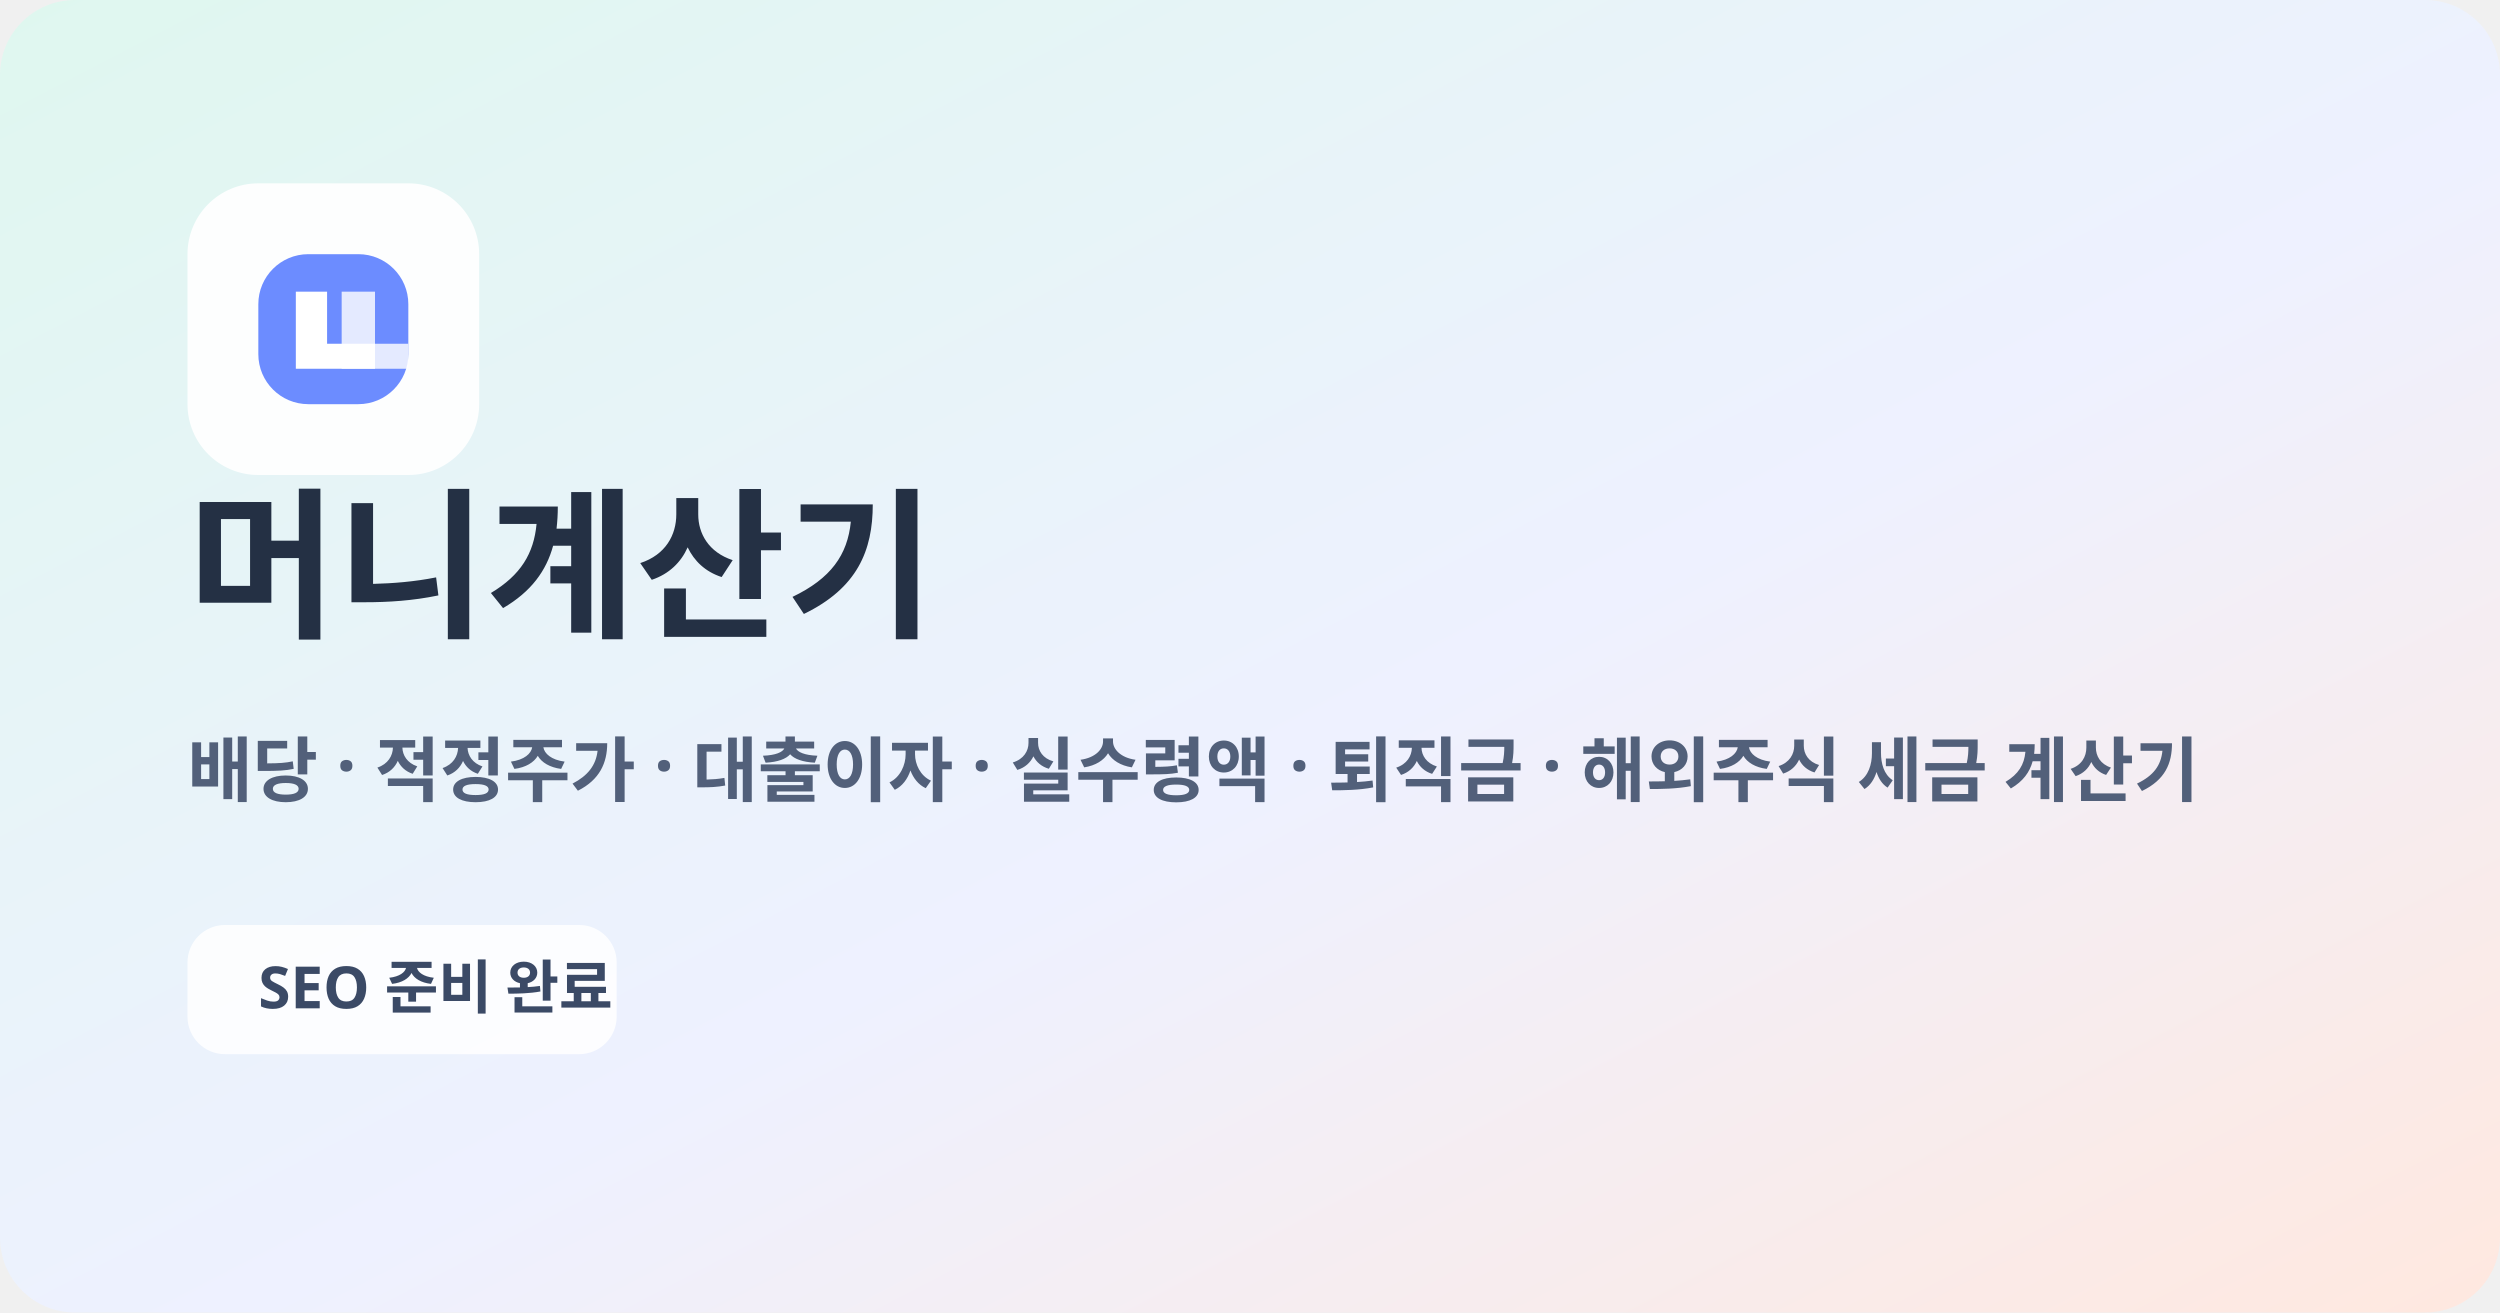
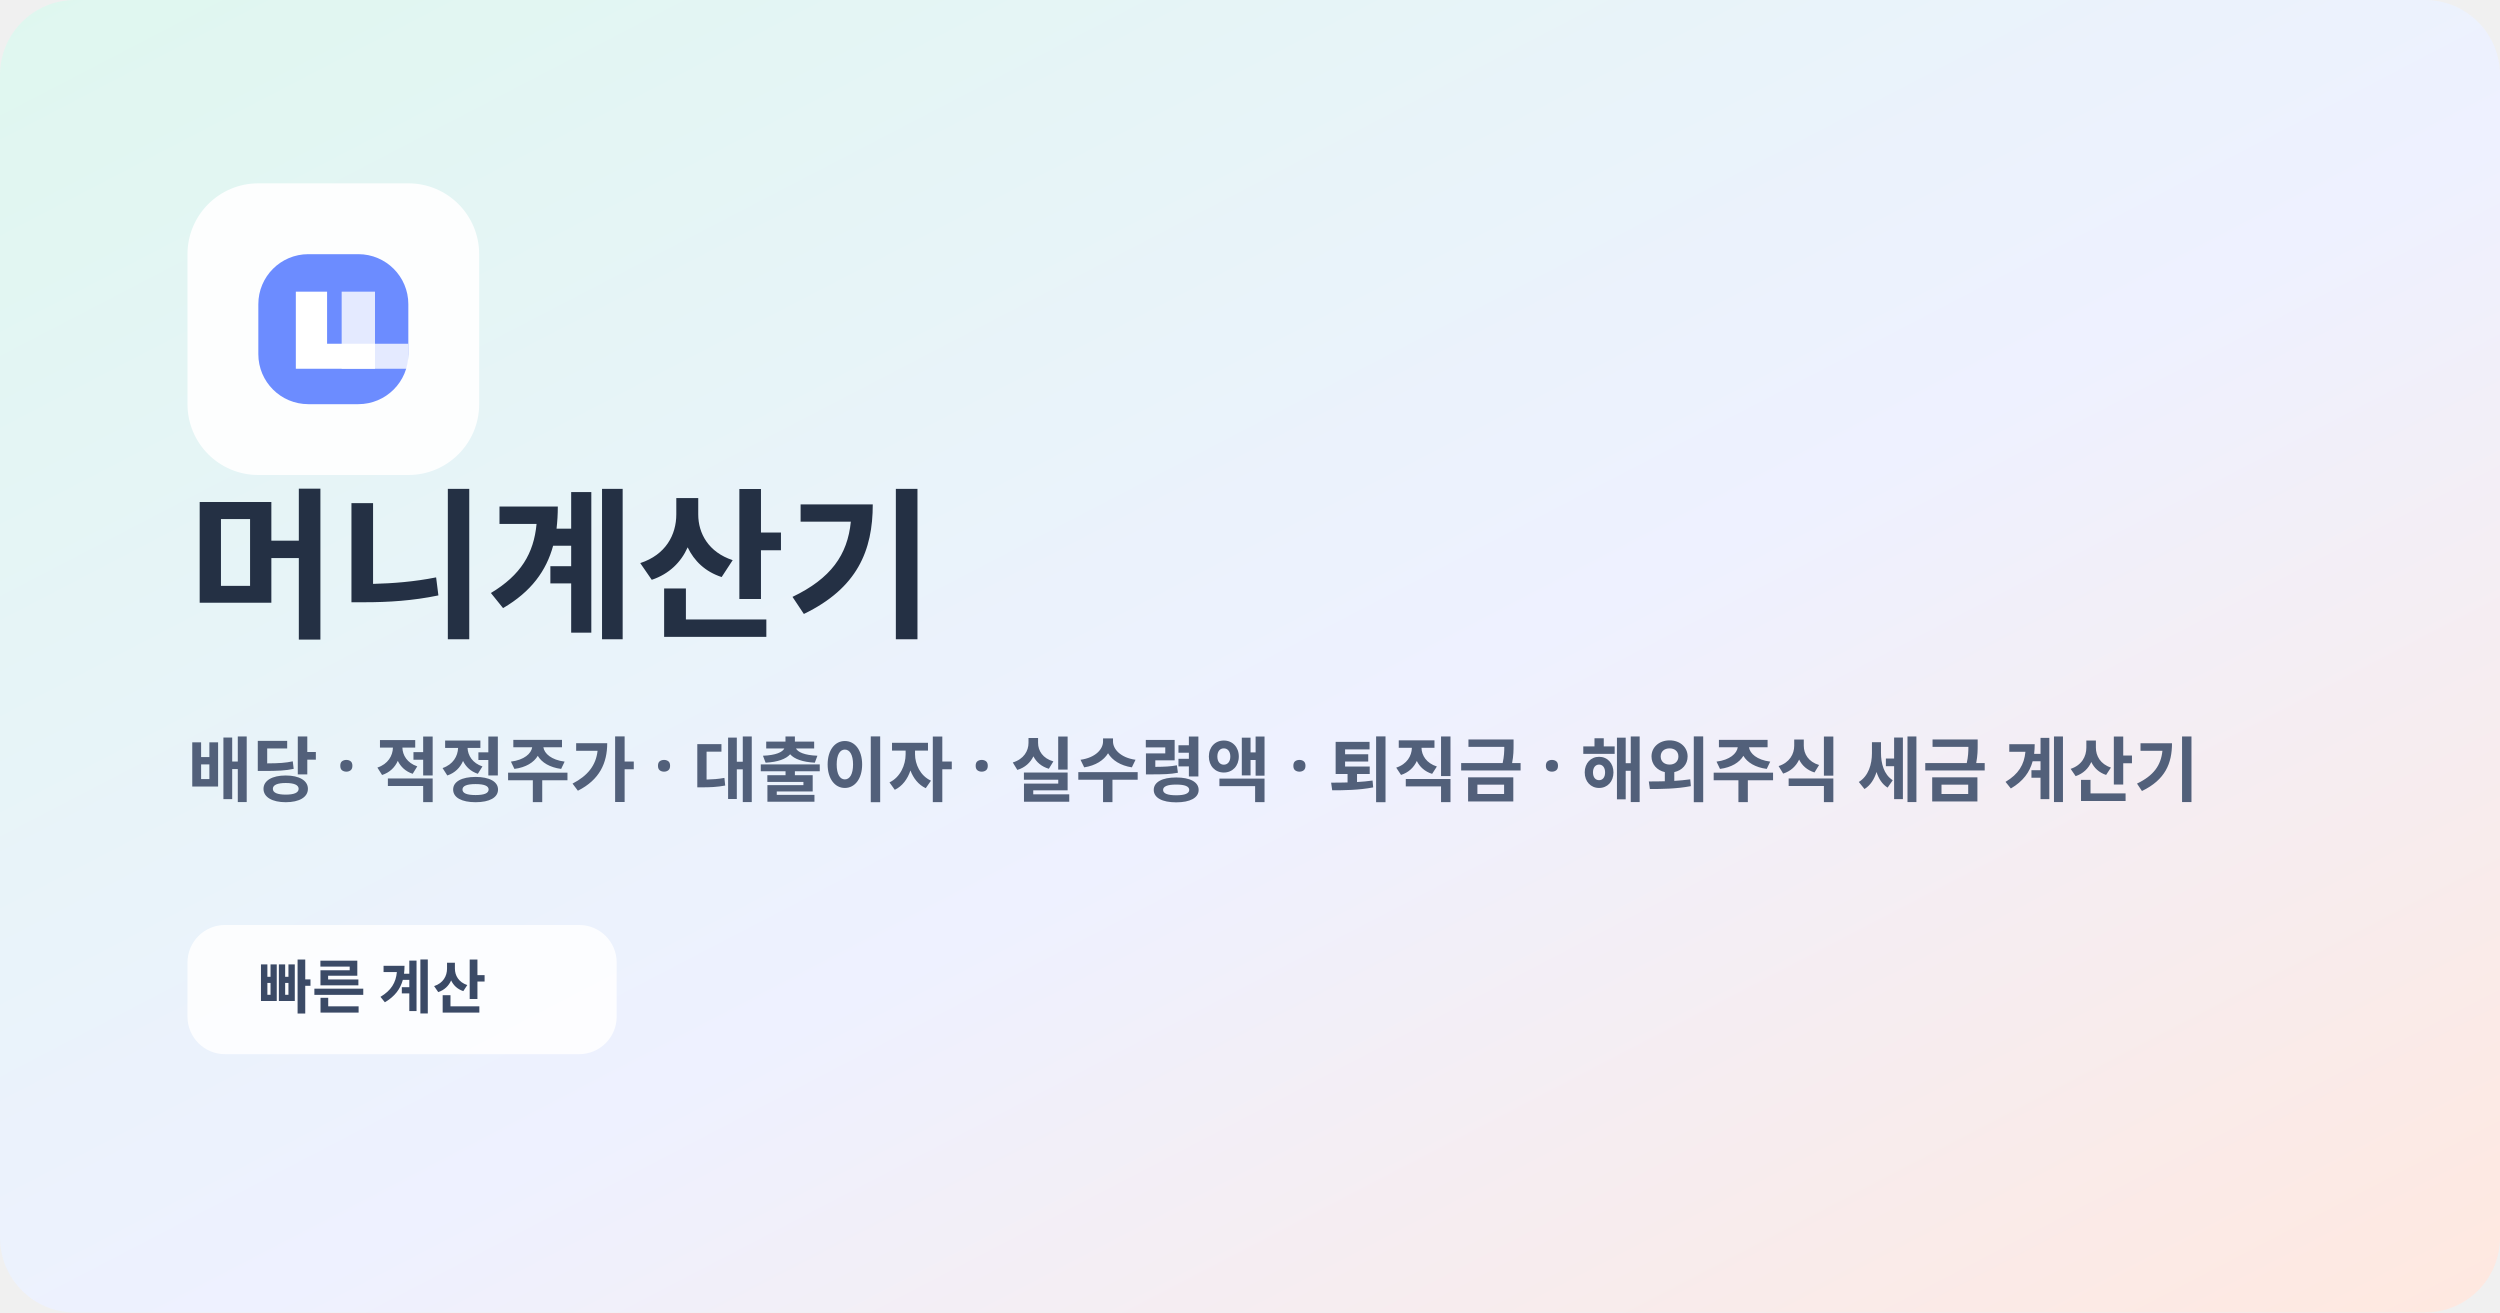
<svg xmlns="http://www.w3.org/2000/svg" width="1200" height="630" viewBox="0 0 1200 630" role="img" aria-labelledby="title desc">
  <defs>
    <linearGradient id="bg" x1="0" x2="1" y1="0" y2="1">
      <stop offset="0%" stop-color="#dff7ef" />
      <stop offset="55%" stop-color="#eef1ff" />
      <stop offset="100%" stop-color="#ffe8df" />
    </linearGradient>
  </defs>
  <rect width="1200" height="630" rx="36" fill="url(#bg)" />
  <g transform="translate(90 88)">
    <rect width="140" height="140" rx="34" fill="#ffffff" opacity="0.92" />
    <rect x="34" y="34" width="72" height="72" rx="24" fill="#6c8cff" />
    <path d="M52 89h38v-12H67V52H52z" fill="#fff" />
    <path d="M74 52h16v25h16v12H74z" fill="#fff" opacity="0.82" />
  </g>
  <text x="90" y="300" font-family="Apple SD Gothic Neo, Noto Sans KR, Segoe UI, sans-serif" font-size="78" font-weight="800" fill="#243044">머니계산기</text>
  <text x="90" y="382" font-family="Apple SD Gothic Neo, Noto Sans KR, Segoe UI, sans-serif" font-size="34" font-weight="600" fill="#52607a">배당 · 적정주가 · 대출이자 · 실수령액 · 퇴직금 · 해외주식 세금 계산기</text>
  <g transform="translate(90 444)">
    <rect width="206" height="62" rx="18" fill="#ffffff" opacity="0.86" />
-     <text x="34" y="40" font-family="Apple SD Gothic Neo, Noto Sans KR, Segoe UI, sans-serif" font-size="28" font-weight="700" fill="#3b4a66">SEO 준비 완료</text>
+     <text x="34" y="40" font-family="Apple SD Gothic Neo, Noto Sans KR, Segoe UI, sans-serif" font-size="28" font-weight="700" fill="#3b4a66">빠른 계산</text>
  </g>
</svg>
